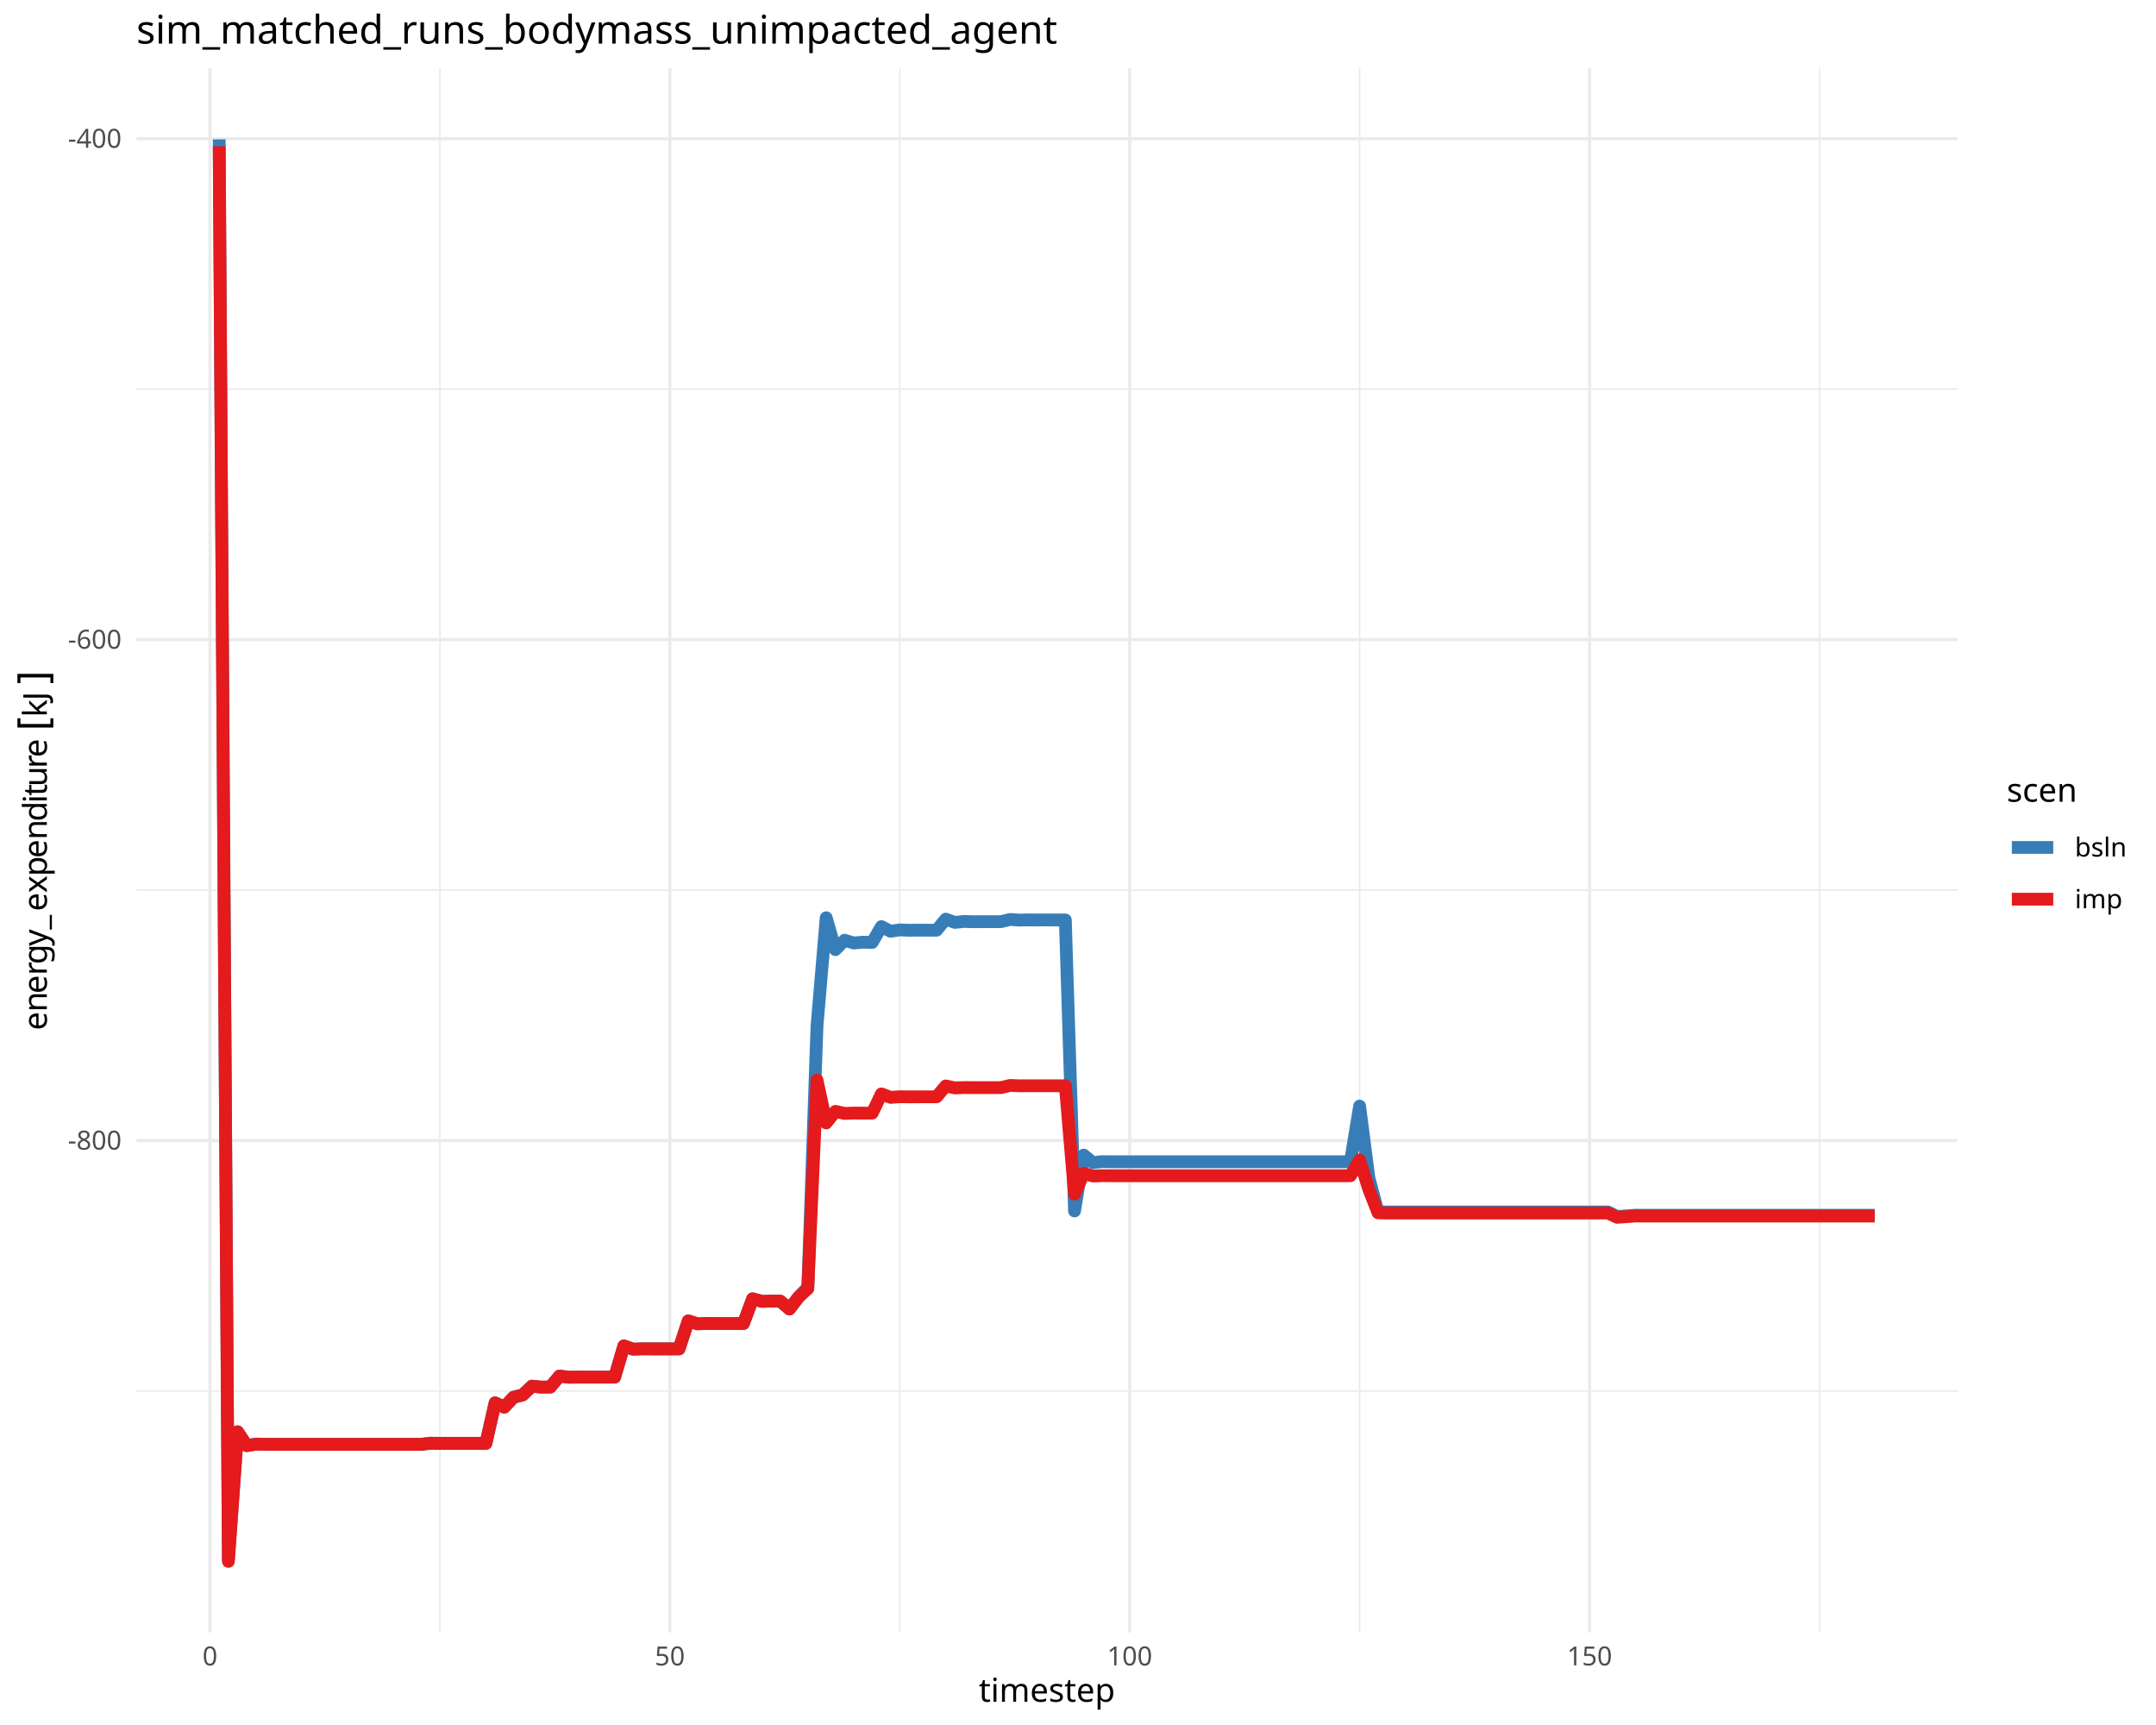
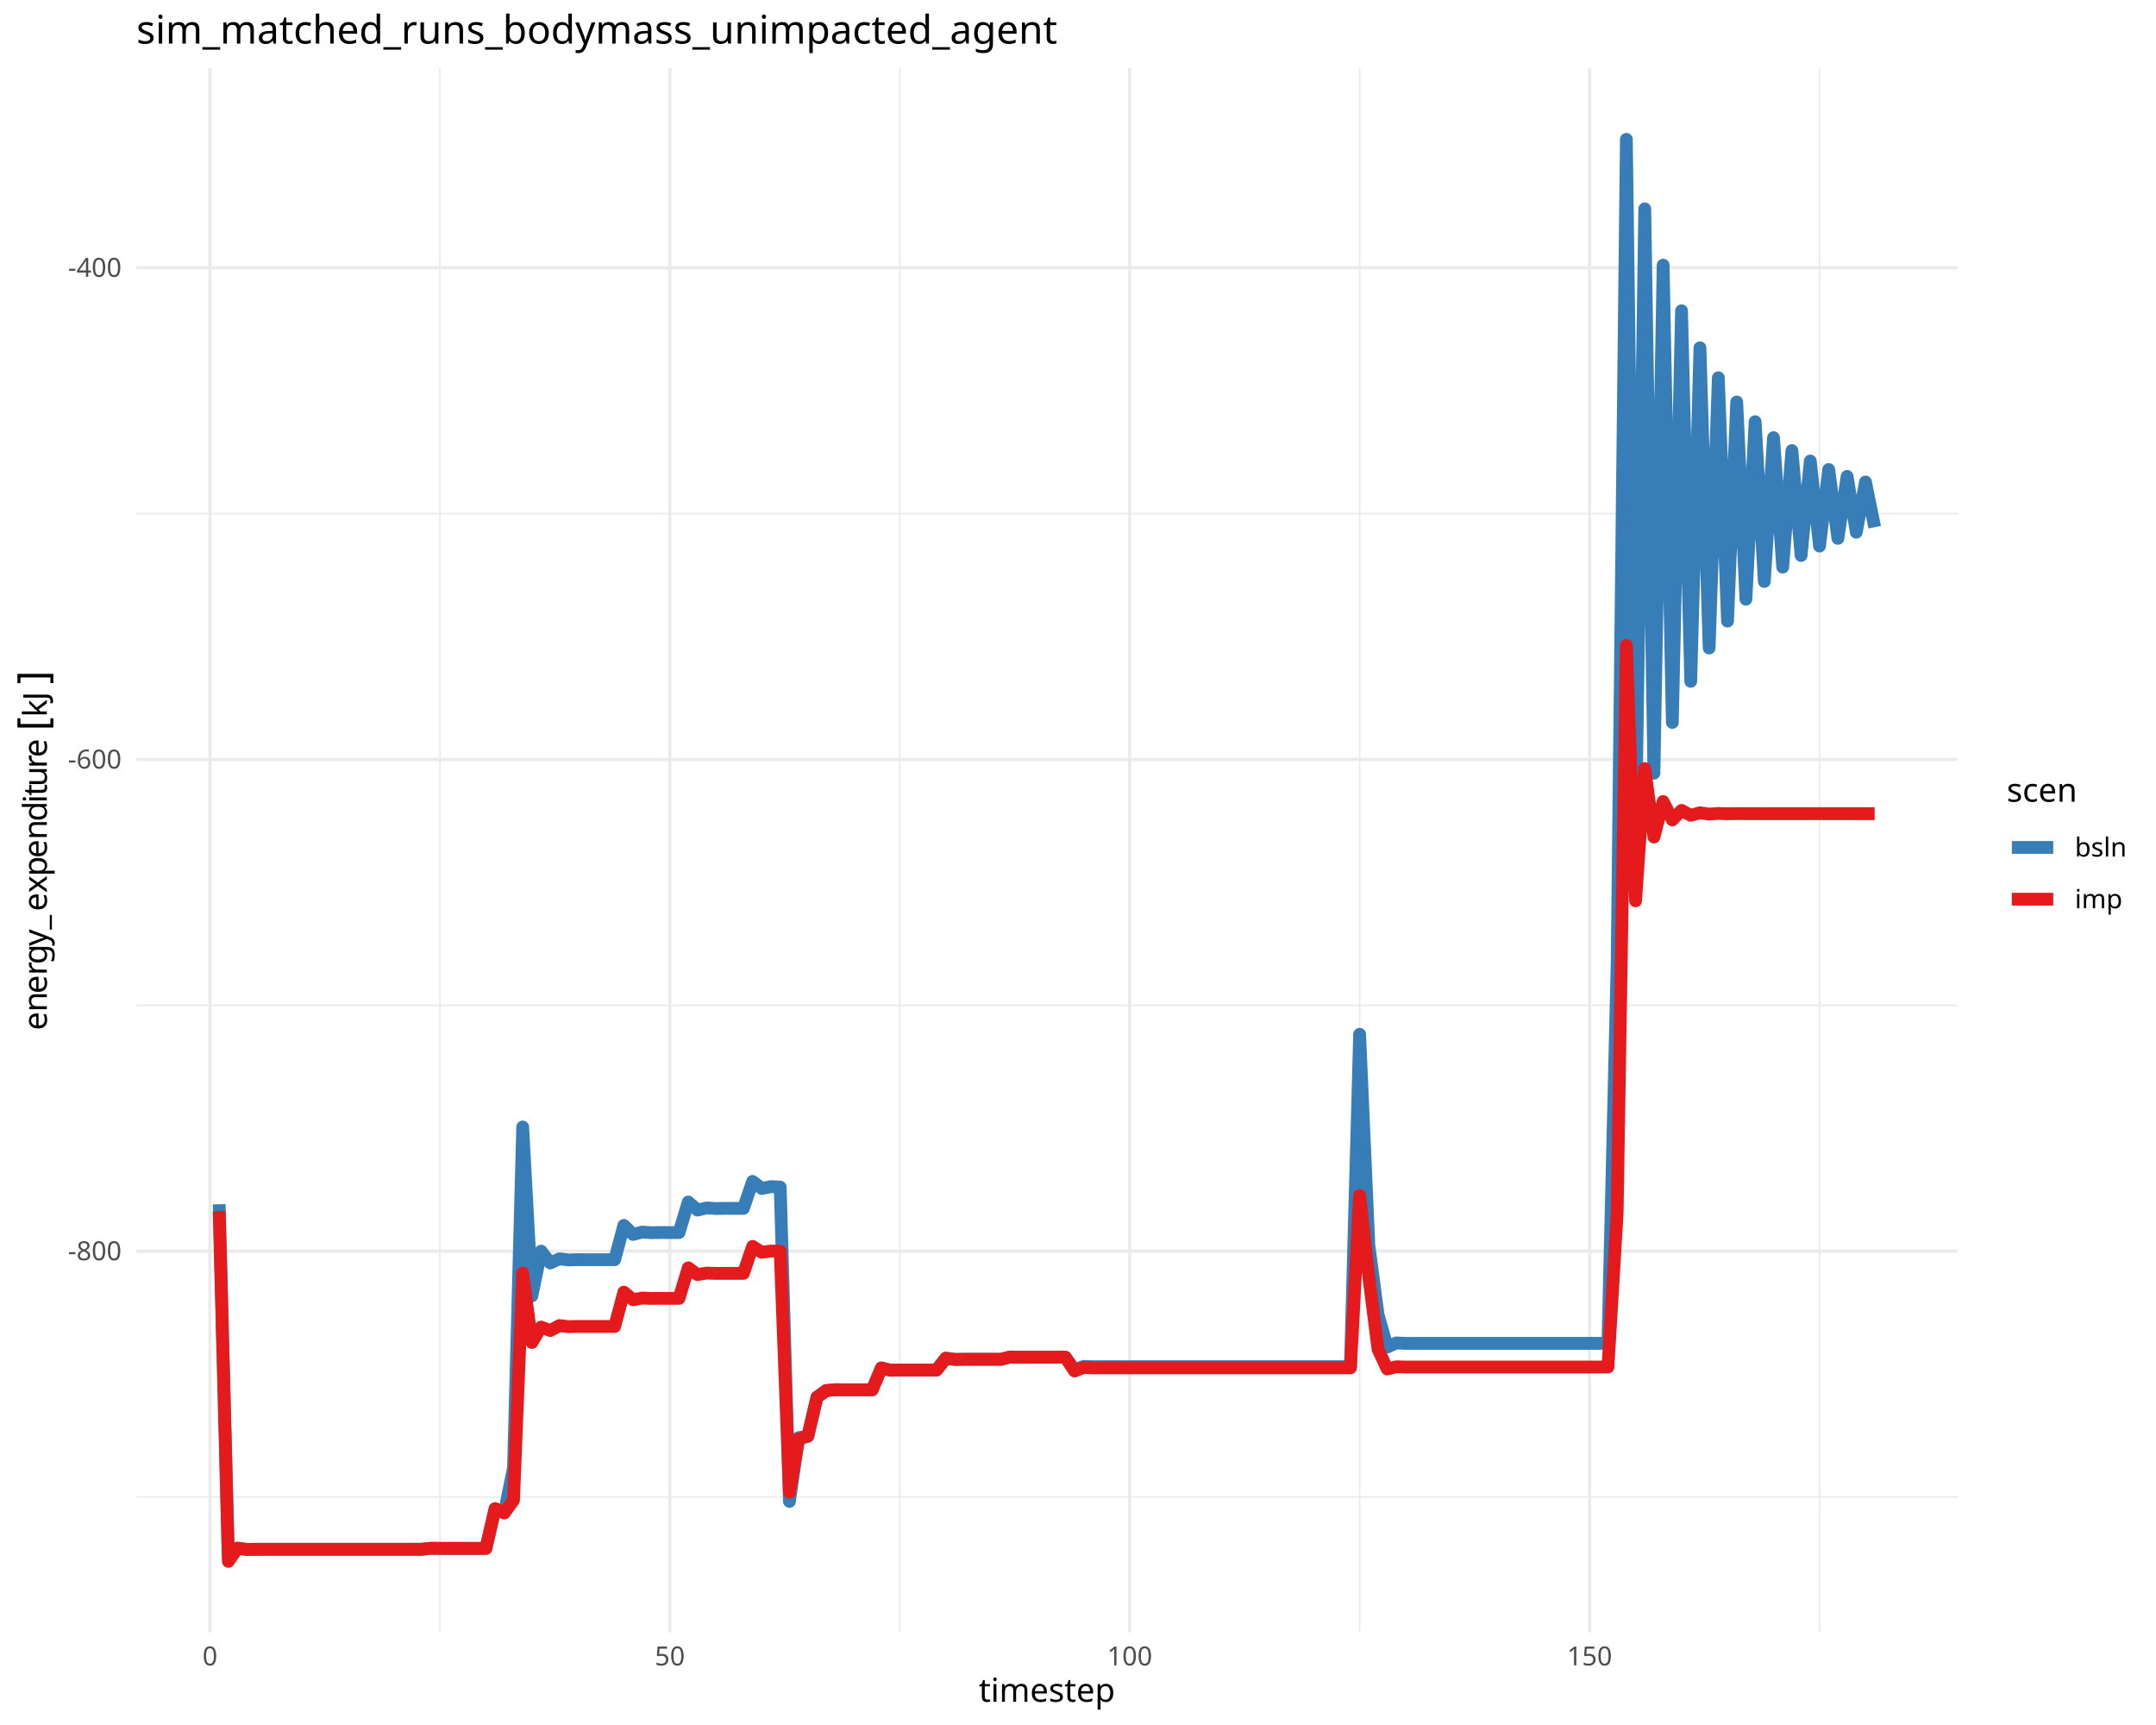
<svg xmlns="http://www.w3.org/2000/svg" class="svglite" data-engine-version="2.0" width="720.00pt" height="576.00pt" viewBox="0 0 720.00 576.00">
  <defs>
    <style type="text/css">
    .svglite line, .svglite polyline, .svglite polygon, .svglite path, .svglite rect, .svglite circle {
      fill: none;
      stroke: #000000;
      stroke-linecap: round;
      stroke-linejoin: round;
      stroke-miterlimit: 10.00;
    }
  </style>
  </defs>
  <rect width="100%" height="100%" style="stroke: none; fill: #FFFFFF;" />
  <defs>
    <clipPath id="cpMC4wMHw3MjAuMDB8MC4wMHw1NzYuMDA=">
      <rect x="0.00" y="0.00" width="720.00" height="576.00" />
    </clipPath>
  </defs>
  <g clip-path="url(#cpMC4wMHw3MjAuMDB8MC4wMHw1NzYuMDA=)">
</g>
  <defs>
    <clipPath id="cpNDUuNTZ8NjUzLjcwfDIyLjc4fDU0NS4xMQ==">
      <rect x="45.56" y="22.78" width="608.14" height="522.33" />
    </clipPath>
  </defs>
  <g clip-path="url(#cpNDUuNTZ8NjUzLjcwfDIyLjc4fDU0NS4xMQ==)">
-     <polyline points="45.56,464.47 653.70,464.47 " style="stroke-width: 0.53; stroke: #EBEBEB; stroke-linecap: butt;" />
-     <polyline points="45.56,297.21 653.70,297.21 " style="stroke-width: 0.53; stroke: #EBEBEB; stroke-linecap: butt;" />
-     <polyline points="45.56,129.95 653.70,129.95 " style="stroke-width: 0.53; stroke: #EBEBEB; stroke-linecap: butt;" />
+     <polyline points="45.56,499.87 653.70,499.87 " style="stroke-width: 0.53; stroke: #EBEBEB; stroke-linecap: butt;" />
+     <polyline points="45.56,335.69 653.70,335.69 " style="stroke-width: 0.53; stroke: #EBEBEB; stroke-linecap: butt;" />
+     <polyline points="45.56,171.51 653.70,171.51 " style="stroke-width: 0.53; stroke: #EBEBEB; stroke-linecap: butt;" />
    <polyline points="146.91,545.11 146.91,22.78 " style="stroke-width: 0.53; stroke: #EBEBEB; stroke-linecap: butt;" />
    <polyline points="300.48,545.11 300.48,22.78 " style="stroke-width: 0.53; stroke: #EBEBEB; stroke-linecap: butt;" />
    <polyline points="454.05,545.11 454.05,22.78 " style="stroke-width: 0.53; stroke: #EBEBEB; stroke-linecap: butt;" />
    <polyline points="607.63,545.11 607.63,22.78 " style="stroke-width: 0.53; stroke: #EBEBEB; stroke-linecap: butt;" />
-     <polyline points="45.56,380.84 653.70,380.84 " style="stroke-width: 1.07; stroke: #EBEBEB; stroke-linecap: butt;" />
-     <polyline points="45.56,213.58 653.70,213.58 " style="stroke-width: 1.07; stroke: #EBEBEB; stroke-linecap: butt;" />
-     <polyline points="45.56,46.32 653.70,46.32 " style="stroke-width: 1.07; stroke: #EBEBEB; stroke-linecap: butt;" />
+     <polyline points="45.56,417.78 653.70,417.78 " style="stroke-width: 1.07; stroke: #EBEBEB; stroke-linecap: butt;" />
+     <polyline points="45.56,253.60 653.70,253.60 " style="stroke-width: 1.07; stroke: #EBEBEB; stroke-linecap: butt;" />
+     <polyline points="45.56,89.42 653.70,89.42 " style="stroke-width: 1.07; stroke: #EBEBEB; stroke-linecap: butt;" />
    <polyline points="70.13,545.11 70.13,22.78 " style="stroke-width: 1.07; stroke: #EBEBEB; stroke-linecap: butt;" />
    <polyline points="223.70,545.11 223.70,22.78 " style="stroke-width: 1.07; stroke: #EBEBEB; stroke-linecap: butt;" />
    <polyline points="377.27,545.11 377.27,22.78 " style="stroke-width: 1.07; stroke: #EBEBEB; stroke-linecap: butt;" />
    <polyline points="530.84,545.11 530.84,22.78 " style="stroke-width: 1.07; stroke: #EBEBEB; stroke-linecap: butt;" />
-     <polyline points="73.20,46.53 76.27,520.67 79.34,478.11 82.41,482.68 85.48,482.19 88.56,482.24 91.63,482.24 94.70,482.24 97.77,482.24 100.84,482.24 103.91,482.24 106.98,482.24 110.06,482.24 113.13,482.24 116.20,482.24 119.27,482.24 122.34,482.24 125.41,482.24 128.48,482.24 131.56,482.24 134.63,482.24 137.70,482.24 140.77,482.24 143.84,481.89 146.91,481.93 149.98,481.93 153.06,481.93 156.13,481.93 159.20,481.93 162.27,481.93 165.34,468.41 168.41,469.85 171.48,466.57 174.56,465.78 177.63,462.86 180.70,463.17 183.77,463.14 186.84,459.49 189.91,459.87 192.98,459.83 196.06,459.84 199.13,459.84 202.20,459.84 205.27,459.84 208.34,449.42 211.41,450.50 214.48,450.39 217.56,450.40 220.63,450.40 223.70,450.40 226.77,450.40 229.84,441.07 232.91,442.03 235.98,441.93 239.05,441.94 242.13,441.94 245.20,441.94 248.27,441.94 251.34,433.69 254.41,434.54 257.48,434.45 260.55,434.46 263.63,437.09 266.70,433.09 269.77,429.85 272.84,342.59 275.91,306.45 278.98,317.09 282.05,313.96 285.13,314.88 288.20,314.61 291.27,314.69 294.34,309.40 297.41,310.96 300.48,310.50 303.55,310.63 306.63,310.59 309.70,310.61 312.77,310.60 315.84,306.92 318.91,308.00 321.98,307.68 325.05,307.78 328.13,307.75 331.20,307.76 334.27,307.75 337.34,307.02 340.41,307.23 343.48,307.17 346.55,307.19 349.63,307.18 352.70,307.19 355.77,307.19 358.84,404.36 361.91,385.71 364.98,388.23 368.05,387.89 371.13,387.93 374.20,387.93 377.27,387.93 380.34,387.93 383.41,387.93 386.48,387.93 389.55,387.93 392.63,387.93 395.70,387.93 398.77,387.93 401.84,387.93 404.91,387.93 407.98,387.93 411.05,387.93 414.13,387.93 417.20,387.93 420.27,387.93 423.34,387.93 426.41,387.93 429.48,387.93 432.55,387.93 435.63,387.93 438.70,387.93 441.77,387.93 444.84,387.93 447.91,387.93 450.98,387.93 454.05,369.34 457.13,393.25 460.20,404.67 463.27,404.70 466.34,404.70 469.41,404.70 472.48,404.70 475.55,404.70 478.63,404.70 481.70,404.70 484.77,404.70 487.84,404.70 490.91,404.70 493.98,404.70 497.05,404.70 500.13,404.70 503.20,404.70 506.27,404.70 509.34,404.70 512.41,404.70 515.48,404.70 518.55,404.70 521.63,404.70 524.70,404.70 527.77,404.70 530.84,404.70 533.91,404.70 536.98,404.70 540.05,406.22 543.13,406.00 546.20,405.77 549.27,405.80 552.34,405.79 555.41,405.79 558.48,405.79 561.55,405.79 564.63,405.79 567.70,405.79 570.77,405.79 573.84,405.79 576.91,405.79 579.98,405.79 583.05,405.79 586.13,405.79 589.20,405.79 592.27,405.79 595.34,405.79 598.41,405.79 601.48,405.79 604.55,405.79 607.63,405.79 610.70,405.79 613.77,405.79 616.84,405.79 619.91,405.79 622.98,405.79 626.05,405.79 " style="stroke-width: 4.27; stroke: #377EB8; stroke-linecap: butt;" />
-     <polyline points="73.20,48.82 76.27,521.37 79.34,478.08 82.41,482.73 85.48,482.23 88.56,482.28 91.63,482.28 94.70,482.28 97.77,482.28 100.84,482.28 103.91,482.28 106.98,482.28 110.06,482.28 113.13,482.28 116.20,482.28 119.27,482.28 122.34,482.28 125.41,482.28 128.48,482.28 131.56,482.28 134.63,482.28 137.70,482.28 140.77,482.28 143.84,481.93 146.91,481.97 149.98,481.97 153.06,481.97 156.13,481.97 159.20,481.97 162.27,481.97 165.34,468.45 168.41,469.89 171.48,466.57 174.56,465.78 177.63,462.86 180.70,463.17 183.77,463.14 186.84,459.49 189.91,459.87 192.98,459.83 196.06,459.84 199.13,459.84 202.20,459.84 205.27,459.84 208.34,449.42 211.41,450.50 214.48,450.39 217.56,450.40 220.63,450.40 223.70,450.40 226.77,450.40 229.84,441.07 232.91,442.03 235.98,441.93 239.05,441.94 242.13,441.94 245.20,441.94 248.27,441.94 251.34,433.69 254.41,434.54 257.48,434.45 260.55,434.46 263.63,437.09 266.70,433.10 269.77,430.31 272.84,360.64 275.91,374.96 278.98,371.10 282.05,371.79 285.13,371.67 288.20,371.69 291.27,371.69 294.34,365.27 297.41,366.42 300.48,366.21 303.55,366.25 306.63,366.24 309.70,366.24 312.77,366.24 315.84,362.62 318.91,363.27 321.98,363.15 325.05,363.17 328.13,363.17 331.20,363.17 334.27,363.17 337.34,362.44 340.41,362.57 343.48,362.55 346.55,362.55 349.63,362.55 352.70,362.55 355.77,362.55 358.84,398.71 361.91,391.81 364.98,392.69 368.05,392.58 371.13,392.59 374.20,392.59 377.27,392.59 380.34,392.59 383.41,392.59 386.48,392.59 389.55,392.59 392.63,392.59 395.70,392.59 398.77,392.59 401.84,392.59 404.91,392.59 407.98,392.59 411.05,392.59 414.13,392.59 417.20,392.59 420.27,392.59 423.34,392.59 426.41,392.59 429.48,392.59 432.55,392.59 435.63,392.59 438.70,392.59 441.77,392.59 444.84,392.59 447.91,392.59 450.98,392.59 454.05,387.34 457.13,397.14 460.20,404.96 463.27,405.05 466.34,405.04 469.41,405.04 472.48,405.04 475.55,405.04 478.63,405.04 481.70,405.04 484.77,405.04 487.84,405.04 490.91,405.04 493.98,405.04 497.05,405.04 500.13,405.04 503.20,405.04 506.27,405.04 509.34,405.04 512.41,405.04 515.48,405.04 518.55,405.04 521.63,405.04 524.70,405.04 527.77,405.04 530.84,405.04 533.91,405.04 536.98,405.04 540.05,406.48 543.13,406.26 546.20,406.04 549.27,406.06 552.34,406.06 555.41,406.06 558.48,406.06 561.55,406.06 564.63,406.06 567.70,406.06 570.77,406.06 573.84,406.06 576.91,406.06 579.98,406.06 583.05,406.06 586.13,406.06 589.20,406.06 592.27,406.06 595.34,406.06 598.41,406.06 601.48,406.06 604.55,406.06 607.63,406.06 610.70,406.06 613.77,406.06 616.84,406.06 619.91,406.06 622.98,406.06 626.05,406.06 " style="stroke-width: 4.27; stroke: #E41A1C; stroke-linecap: butt;" />
+     <polyline points="73.20,402.12 76.27,519.80 79.34,517.05 82.41,517.34 85.48,517.31 88.56,517.31 91.63,517.31 94.70,517.31 97.77,517.31 100.84,517.31 103.91,517.31 106.98,517.31 110.06,517.31 113.13,517.31 116.20,517.31 119.27,517.31 122.34,517.31 125.41,517.31 128.48,517.31 131.56,517.31 134.63,517.31 137.70,517.31 140.77,517.31 143.84,516.97 146.91,517.01 149.98,517.01 153.06,517.01 156.13,517.01 159.20,517.01 162.27,517.01 165.34,503.74 168.41,505.15 171.48,490.18 174.56,376.32 177.63,432.71 180.70,417.76 183.77,421.72 186.84,420.34 189.91,420.71 192.98,420.61 196.06,420.64 199.13,420.63 202.20,420.63 205.27,420.63 208.34,409.17 211.41,412.20 214.48,411.40 217.56,411.61 220.63,411.55 223.70,411.57 226.77,411.56 229.84,401.37 232.91,404.06 235.98,403.35 239.05,403.54 242.13,403.49 245.20,403.50 248.27,403.50 251.34,394.49 254.41,396.85 257.48,396.23 260.55,396.39 263.63,501.34 266.70,480.05 269.77,479.61 272.84,466.51 275.91,464.31 278.98,464.03 282.05,464.05 285.13,464.05 288.20,464.05 291.27,464.05 294.34,456.77 297.41,457.52 300.48,457.44 303.55,457.45 306.63,457.45 309.70,457.45 312.77,457.45 315.84,453.51 318.91,453.91 321.98,453.87 325.05,453.87 328.13,453.87 331.20,453.87 334.27,453.87 337.34,453.10 340.41,453.18 343.48,453.18 346.55,453.18 349.63,453.18 352.70,453.18 355.77,453.18 358.84,457.34 361.91,456.25 364.98,456.36 368.05,456.35 371.13,456.35 374.20,456.35 377.27,456.35 380.34,456.35 383.41,456.35 386.48,456.35 389.55,456.35 392.63,456.35 395.70,456.35 398.77,456.35 401.84,456.35 404.91,456.35 407.98,456.35 411.05,456.35 414.13,456.35 417.20,456.35 420.27,456.35 423.34,456.35 426.41,456.35 429.48,456.35 432.55,456.35 435.63,456.35 438.70,456.35 441.77,456.35 444.84,456.35 447.91,456.35 450.98,456.35 454.05,345.36 457.13,415.79 460.20,438.94 463.27,449.79 466.34,448.41 469.41,448.58 472.48,448.56 475.55,448.56 478.63,448.56 481.70,448.56 484.77,448.56 487.84,448.56 490.91,448.56 493.98,448.56 497.05,448.56 500.13,448.56 503.20,448.56 506.27,448.56 509.34,448.56 512.41,448.56 515.48,448.56 518.55,448.56 521.63,448.56 524.70,448.56 527.77,448.56 530.84,448.56 533.91,448.56 536.98,448.56 540.05,321.71 543.13,46.53 546.20,279.07 549.27,69.73 552.34,258.17 555.41,88.54 558.48,241.23 561.55,103.78 564.63,227.51 567.70,116.13 570.77,216.39 573.84,126.13 576.91,207.38 579.98,134.24 583.05,200.08 586.13,140.81 589.20,194.16 592.27,146.14 595.34,189.37 598.41,150.45 601.48,185.48 604.55,153.95 607.63,182.34 610.70,156.78 613.77,179.78 616.84,159.08 619.91,177.72 622.98,160.94 626.05,176.04 " style="stroke-width: 4.27; stroke: #377EB8; stroke-linecap: butt;" />
+     <polyline points="73.20,404.38 76.27,521.37 79.34,516.92 82.41,517.40 85.48,517.35 88.56,517.35 91.63,517.35 94.70,517.35 97.77,517.35 100.84,517.35 103.91,517.35 106.98,517.35 110.06,517.35 113.13,517.35 116.20,517.35 119.27,517.35 122.34,517.35 125.41,517.35 128.48,517.35 131.56,517.35 134.63,517.35 137.70,517.35 140.77,517.35 143.84,517.01 146.91,517.05 149.98,517.05 153.06,517.05 156.13,517.05 159.20,517.05 162.27,517.05 165.34,503.78 168.41,505.19 171.48,500.96 174.56,425.11 177.63,448.28 180.70,443.13 183.77,444.28 186.84,442.62 189.91,442.99 192.98,442.91 196.06,442.93 199.13,442.92 202.20,442.92 205.27,442.92 208.34,431.46 211.41,434.00 214.48,433.44 217.56,433.56 220.63,433.53 223.70,433.54 226.77,433.54 229.84,423.35 232.91,425.60 235.98,425.10 239.05,425.21 242.13,425.19 245.20,425.19 248.27,425.19 251.34,416.19 254.41,418.16 257.48,417.73 260.55,417.82 263.63,498.30 266.70,480.54 269.77,479.54 272.84,466.58 275.91,464.33 278.98,464.05 282.05,464.08 285.13,464.08 288.20,464.08 291.27,464.08 294.34,456.80 297.41,457.55 300.48,457.47 303.55,457.48 306.63,457.48 309.70,457.48 312.77,457.48 315.84,453.54 318.91,453.94 321.98,453.90 325.05,453.90 328.13,453.90 331.20,453.90 334.27,453.90 337.34,453.13 340.41,453.21 343.48,453.20 346.55,453.20 349.63,453.20 352.70,453.20 355.77,453.20 358.84,457.79 361.91,456.63 364.98,456.75 368.05,456.74 371.13,456.74 374.20,456.74 377.27,456.74 380.34,456.74 383.41,456.74 386.48,456.74 389.55,456.74 392.63,456.74 395.70,456.74 398.77,456.74 401.84,456.74 404.91,456.74 407.98,456.74 411.05,456.74 414.13,456.74 417.20,456.74 420.27,456.74 423.34,456.74 426.41,456.74 429.48,456.74 432.55,456.74 435.63,456.74 438.70,456.74 441.77,456.74 444.84,456.74 447.91,456.74 450.98,456.74 454.05,399.20 457.13,426.44 460.20,450.55 463.27,457.13 466.34,456.38 469.41,456.47 472.48,456.46 475.55,456.46 478.63,456.46 481.70,456.46 484.77,456.46 487.84,456.46 490.91,456.46 493.98,456.46 497.05,456.46 500.13,456.46 503.20,456.46 506.27,456.46 509.34,456.46 512.41,456.46 515.48,456.46 518.55,456.46 521.63,456.46 524.70,456.46 527.77,456.46 530.84,456.46 533.91,456.46 536.98,456.46 540.05,405.07 543.13,215.49 546.20,300.80 549.27,256.62 552.34,279.50 555.41,267.65 558.48,273.78 561.55,270.61 564.63,272.25 567.70,271.40 570.77,271.84 573.84,271.61 576.91,271.73 579.98,271.67 583.05,271.70 586.13,271.69 589.20,271.70 592.27,271.69 595.34,271.69 598.41,271.69 601.48,271.69 604.55,271.69 607.63,271.69 610.70,271.69 613.77,271.69 616.84,271.69 619.91,271.69 622.98,271.69 626.05,271.69 " style="stroke-width: 4.27; stroke: #E41A1C; stroke-linecap: butt;" />
  </g>
  <g clip-path="url(#cpMC4wMHw3MjAuMDB8MC4wMHw1NzYuMDA=)">
-     <text x="40.62" y="383.87" text-anchor="end" style="font-size: 8.80px; fill: #4D4D4D; font-family: sans;" textLength="17.61px" lengthAdjust="spacingAndGlyphs">-800</text>
-     <text x="40.62" y="216.61" text-anchor="end" style="font-size: 8.80px; fill: #4D4D4D; font-family: sans;" textLength="17.61px" lengthAdjust="spacingAndGlyphs">-600</text>
-     <text x="40.62" y="49.34" text-anchor="end" style="font-size: 8.80px; fill: #4D4D4D; font-family: sans;" textLength="17.61px" lengthAdjust="spacingAndGlyphs">-400</text>
+     <text x="40.62" y="420.81" text-anchor="end" style="font-size: 8.80px; fill: #4D4D4D; font-family: sans;" textLength="17.61px" lengthAdjust="spacingAndGlyphs">-800</text>
+     <text x="40.62" y="256.63" text-anchor="end" style="font-size: 8.80px; fill: #4D4D4D; font-family: sans;" textLength="17.61px" lengthAdjust="spacingAndGlyphs">-600</text>
+     <text x="40.62" y="92.44" text-anchor="end" style="font-size: 8.80px; fill: #4D4D4D; font-family: sans;" textLength="17.61px" lengthAdjust="spacingAndGlyphs">-400</text>
    <text x="70.13" y="556.10" text-anchor="middle" style="font-size: 8.80px; fill: #4D4D4D; font-family: sans;" textLength="4.89px" lengthAdjust="spacingAndGlyphs">0</text>
    <text x="223.70" y="556.10" text-anchor="middle" style="font-size: 8.80px; fill: #4D4D4D; font-family: sans;" textLength="9.79px" lengthAdjust="spacingAndGlyphs">50</text>
    <text x="377.27" y="556.10" text-anchor="middle" style="font-size: 8.80px; fill: #4D4D4D; font-family: sans;" textLength="14.68px" lengthAdjust="spacingAndGlyphs">100</text>
    <text x="530.84" y="556.10" text-anchor="middle" style="font-size: 8.80px; fill: #4D4D4D; font-family: sans;" textLength="14.68px" lengthAdjust="spacingAndGlyphs">150</text>
    <text x="349.63" y="568.24" text-anchor="middle" style="font-size: 11.00px; font-family: sans;" textLength="41.58px" lengthAdjust="spacingAndGlyphs">timestep</text>
    <text transform="translate(15.64,344.03) rotate(-90)" style="font-size: 11.00px; font-family: sans;" textLength="6.12px" lengthAdjust="spacingAndGlyphs">e</text>
    <text transform="translate(15.64,337.91) rotate(-90)" style="font-size: 11.00px; font-family: sans;" textLength="6.12px" lengthAdjust="spacingAndGlyphs">n</text>
    <text transform="translate(15.64,331.80) rotate(-90)" style="font-size: 11.00px; font-family: sans;" textLength="6.12px" lengthAdjust="spacingAndGlyphs">e</text>
    <text transform="translate(15.64,325.68) rotate(-90)" style="font-size: 11.00px; font-family: sans;" textLength="3.66px" lengthAdjust="spacingAndGlyphs">r</text>
    <text transform="translate(15.64,322.02) rotate(-90)" style="font-size: 11.00px; font-family: sans;" textLength="6.12px" lengthAdjust="spacingAndGlyphs">g</text>
    <text transform="translate(15.64,315.90) rotate(-90)" style="font-size: 11.00px; font-family: sans;" textLength="5.50px" lengthAdjust="spacingAndGlyphs">y</text>
    <text transform="translate(15.64,310.39) rotate(-90)" style="font-size: 11.00px; font-family: sans;" textLength="6.12px" lengthAdjust="spacingAndGlyphs">_</text>
    <text transform="translate(15.64,304.27) rotate(-90)" style="font-size: 11.00px; font-family: sans;" textLength="6.12px" lengthAdjust="spacingAndGlyphs">e</text>
    <text transform="translate(15.64,298.16) rotate(-90)" style="font-size: 11.00px; font-family: sans;" textLength="5.50px" lengthAdjust="spacingAndGlyphs">x</text>
    <text transform="translate(15.64,292.65) rotate(-90)" style="font-size: 11.00px; font-family: sans;" textLength="6.12px" lengthAdjust="spacingAndGlyphs">p</text>
    <text transform="translate(15.64,286.53) rotate(-90)" style="font-size: 11.00px; font-family: sans;" textLength="6.12px" lengthAdjust="spacingAndGlyphs">e</text>
    <text transform="translate(15.64,280.42) rotate(-90)" style="font-size: 11.00px; font-family: sans;" textLength="6.12px" lengthAdjust="spacingAndGlyphs">n</text>
    <text transform="translate(15.64,274.30) rotate(-90)" style="font-size: 11.00px; font-family: sans;" textLength="6.12px" lengthAdjust="spacingAndGlyphs">d</text>
    <text transform="translate(15.64,268.18) rotate(-90)" style="font-size: 11.00px; font-family: sans;" textLength="2.44px" lengthAdjust="spacingAndGlyphs">i</text>
    <text transform="translate(15.64,265.74) rotate(-90)" style="font-size: 11.00px; font-family: sans;" textLength="3.06px" lengthAdjust="spacingAndGlyphs">t</text>
    <text transform="translate(15.64,262.68) rotate(-90)" style="font-size: 11.00px; font-family: sans;" textLength="6.12px" lengthAdjust="spacingAndGlyphs">u</text>
    <text transform="translate(15.64,256.56) rotate(-90)" style="font-size: 11.00px; font-family: sans;" textLength="3.66px" lengthAdjust="spacingAndGlyphs">r</text>
    <text transform="translate(15.64,252.90) rotate(-90)" style="font-size: 11.00px; font-family: sans;" textLength="6.12px" lengthAdjust="spacingAndGlyphs">e</text>
    <text transform="translate(15.64,246.78) rotate(-90)" style="font-size: 11.00px; font-family: sans;" textLength="2.75px" lengthAdjust="spacingAndGlyphs"> </text>
    <text transform="translate(15.64,244.03) rotate(-90)" style="font-size: 13.75px; font-family: sans;" textLength="4.58px" lengthAdjust="spacingAndGlyphs">[</text>
    <text transform="translate(15.64,239.45) rotate(-90)" style="font-size: 11.00px; font-family: sans;" textLength="5.50px" lengthAdjust="spacingAndGlyphs">k</text>
    <text transform="translate(15.64,233.95) rotate(-90)" style="font-size: 11.00px; font-family: sans;" textLength="5.50px" lengthAdjust="spacingAndGlyphs">J</text>
    <text transform="translate(15.64,228.44) rotate(-90)" style="font-size: 13.75px; font-family: sans;" textLength="4.58px" lengthAdjust="spacingAndGlyphs">]</text>
    <text x="670.14" y="267.71" style="font-size: 11.00px; font-family: sans;" textLength="23.25px" lengthAdjust="spacingAndGlyphs">scen</text>
    <line x1="671.86" y1="282.97" x2="685.69" y2="282.97" style="stroke-width: 4.27; stroke: #377EB8; stroke-linecap: butt;" />
    <line x1="671.86" y1="300.25" x2="685.69" y2="300.25" style="stroke-width: 4.27; stroke: #E41A1C; stroke-linecap: butt;" />
    <text x="692.89" y="286.00" style="font-size: 8.80px; font-family: sans;" textLength="16.15px" lengthAdjust="spacingAndGlyphs">bsln</text>
    <text x="692.89" y="303.28" style="font-size: 8.80px; font-family: sans;" textLength="14.18px" lengthAdjust="spacingAndGlyphs">imp</text>
    <text x="45.56" y="14.56" style="font-size: 13.20px; font-family: sans;" textLength="295.04px" lengthAdjust="spacingAndGlyphs">sim_matched_runs_bodymass_unimpacted_agent</text>
  </g>
</svg>
